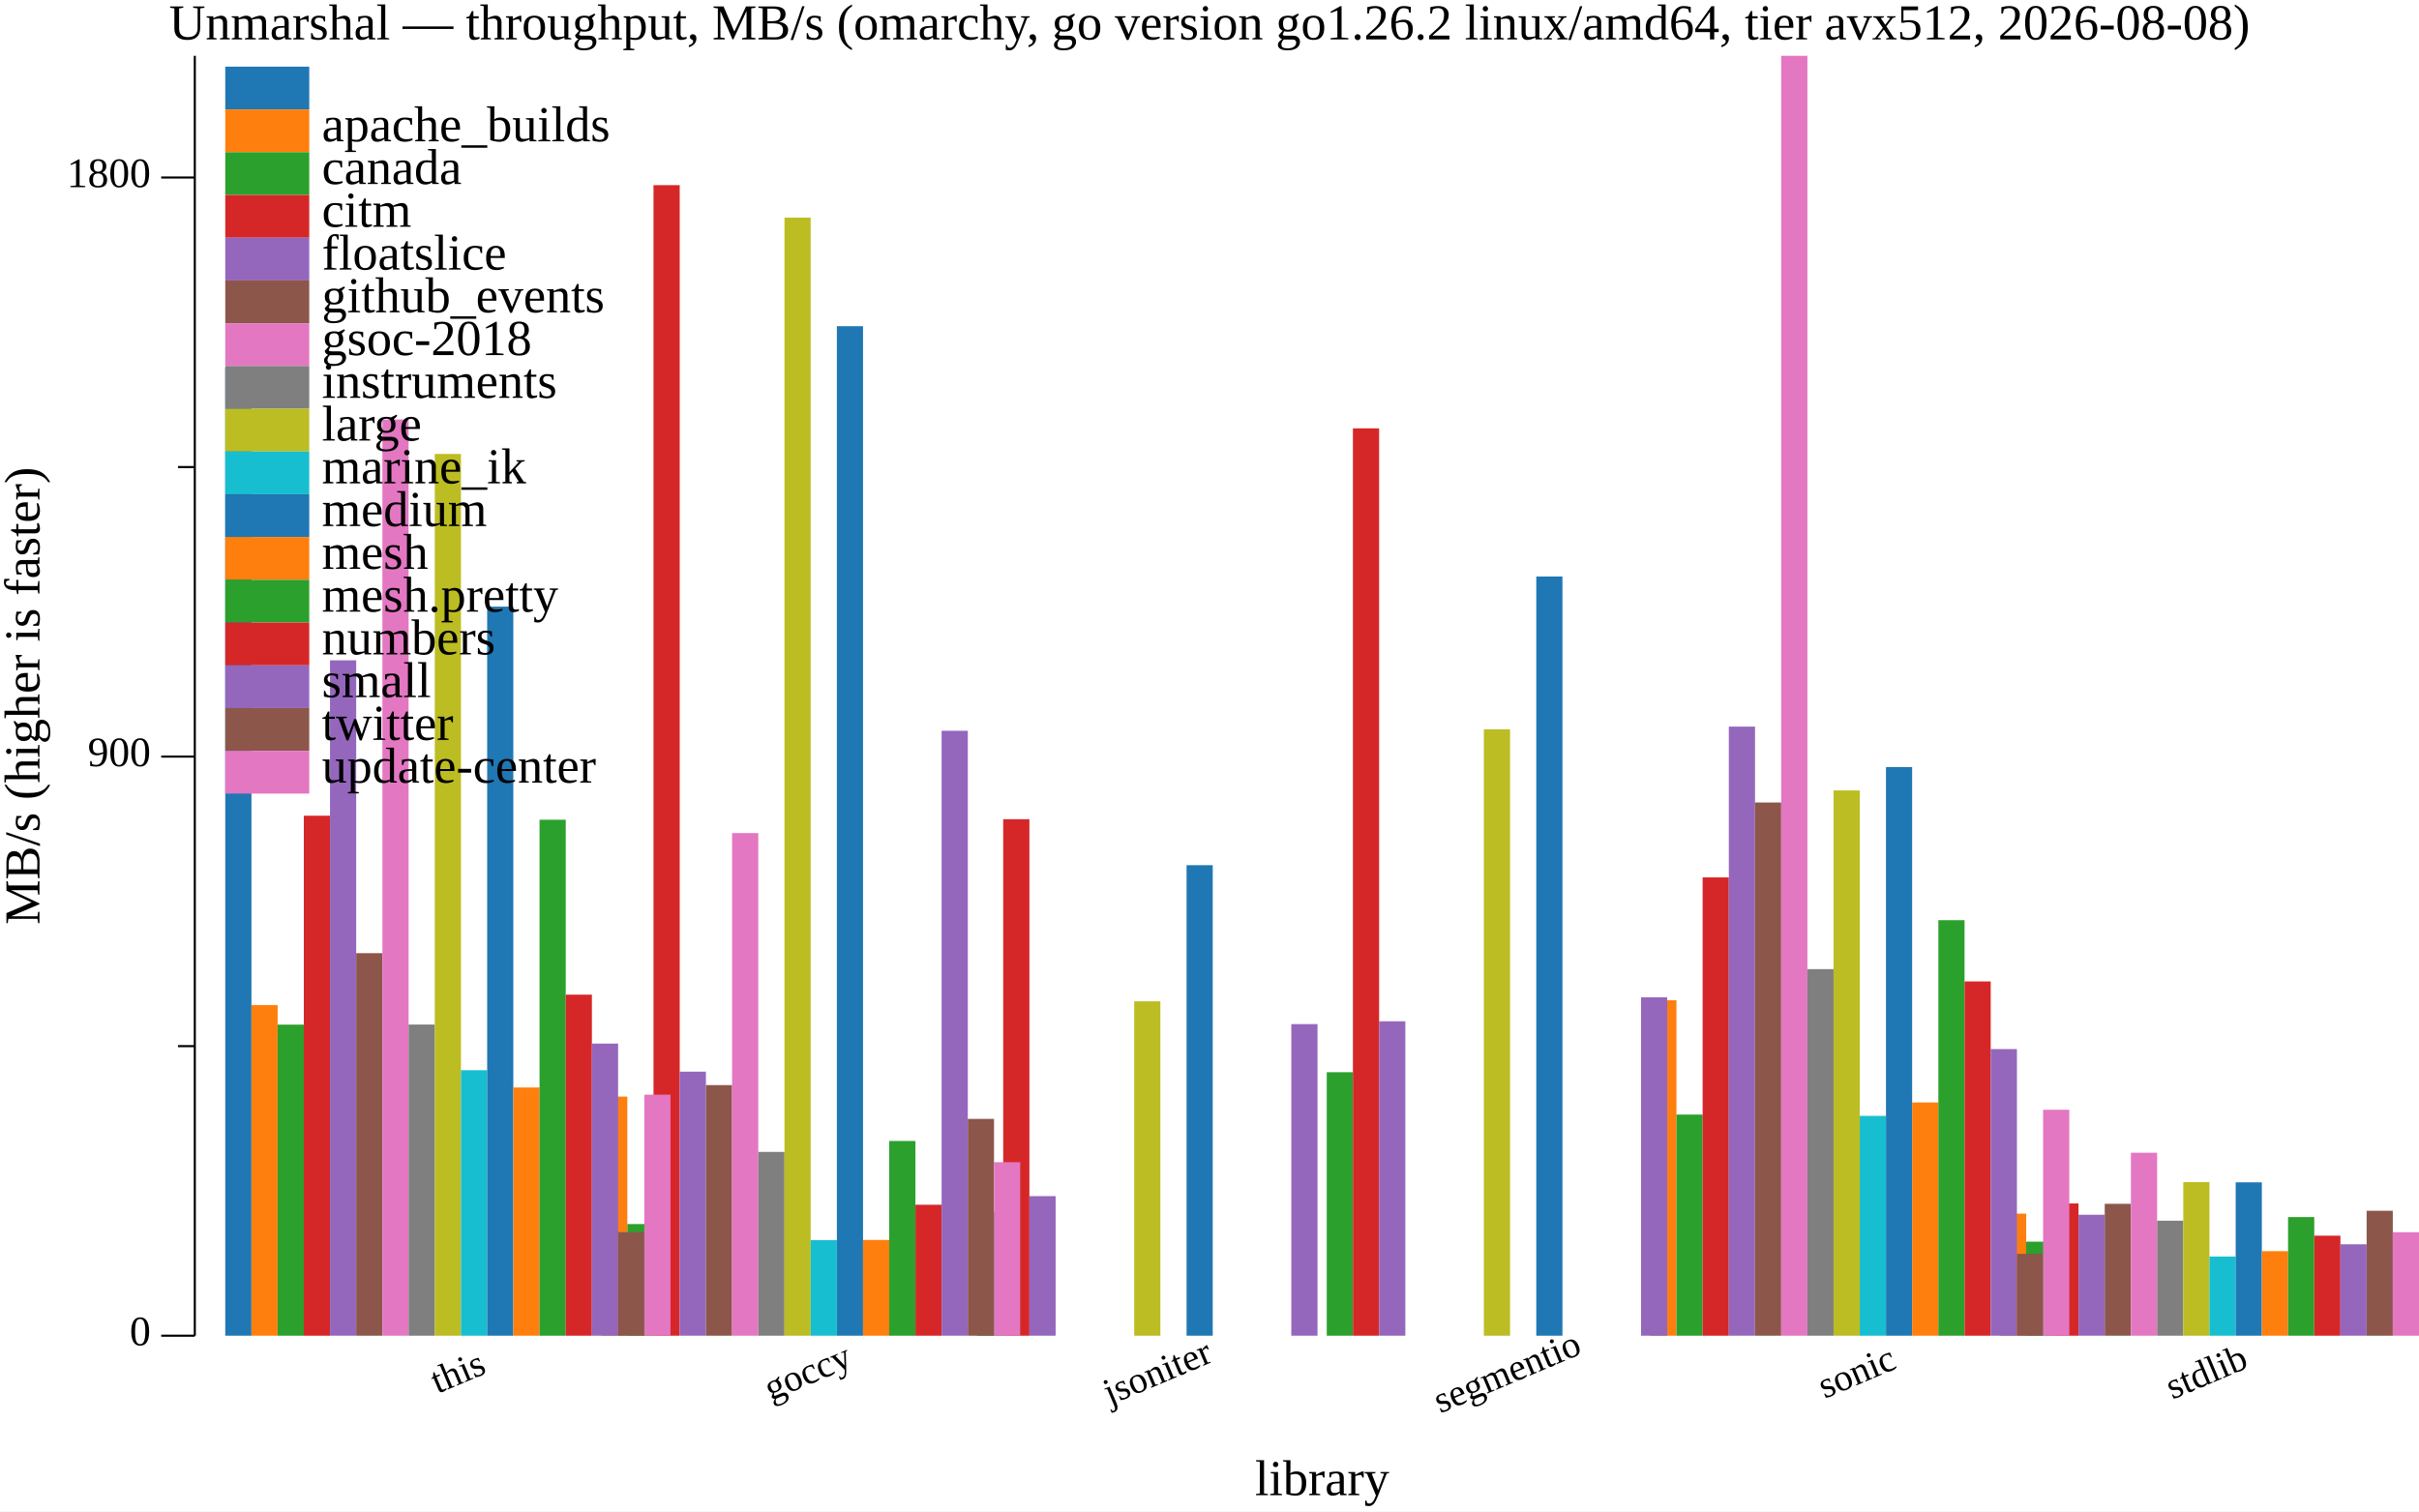
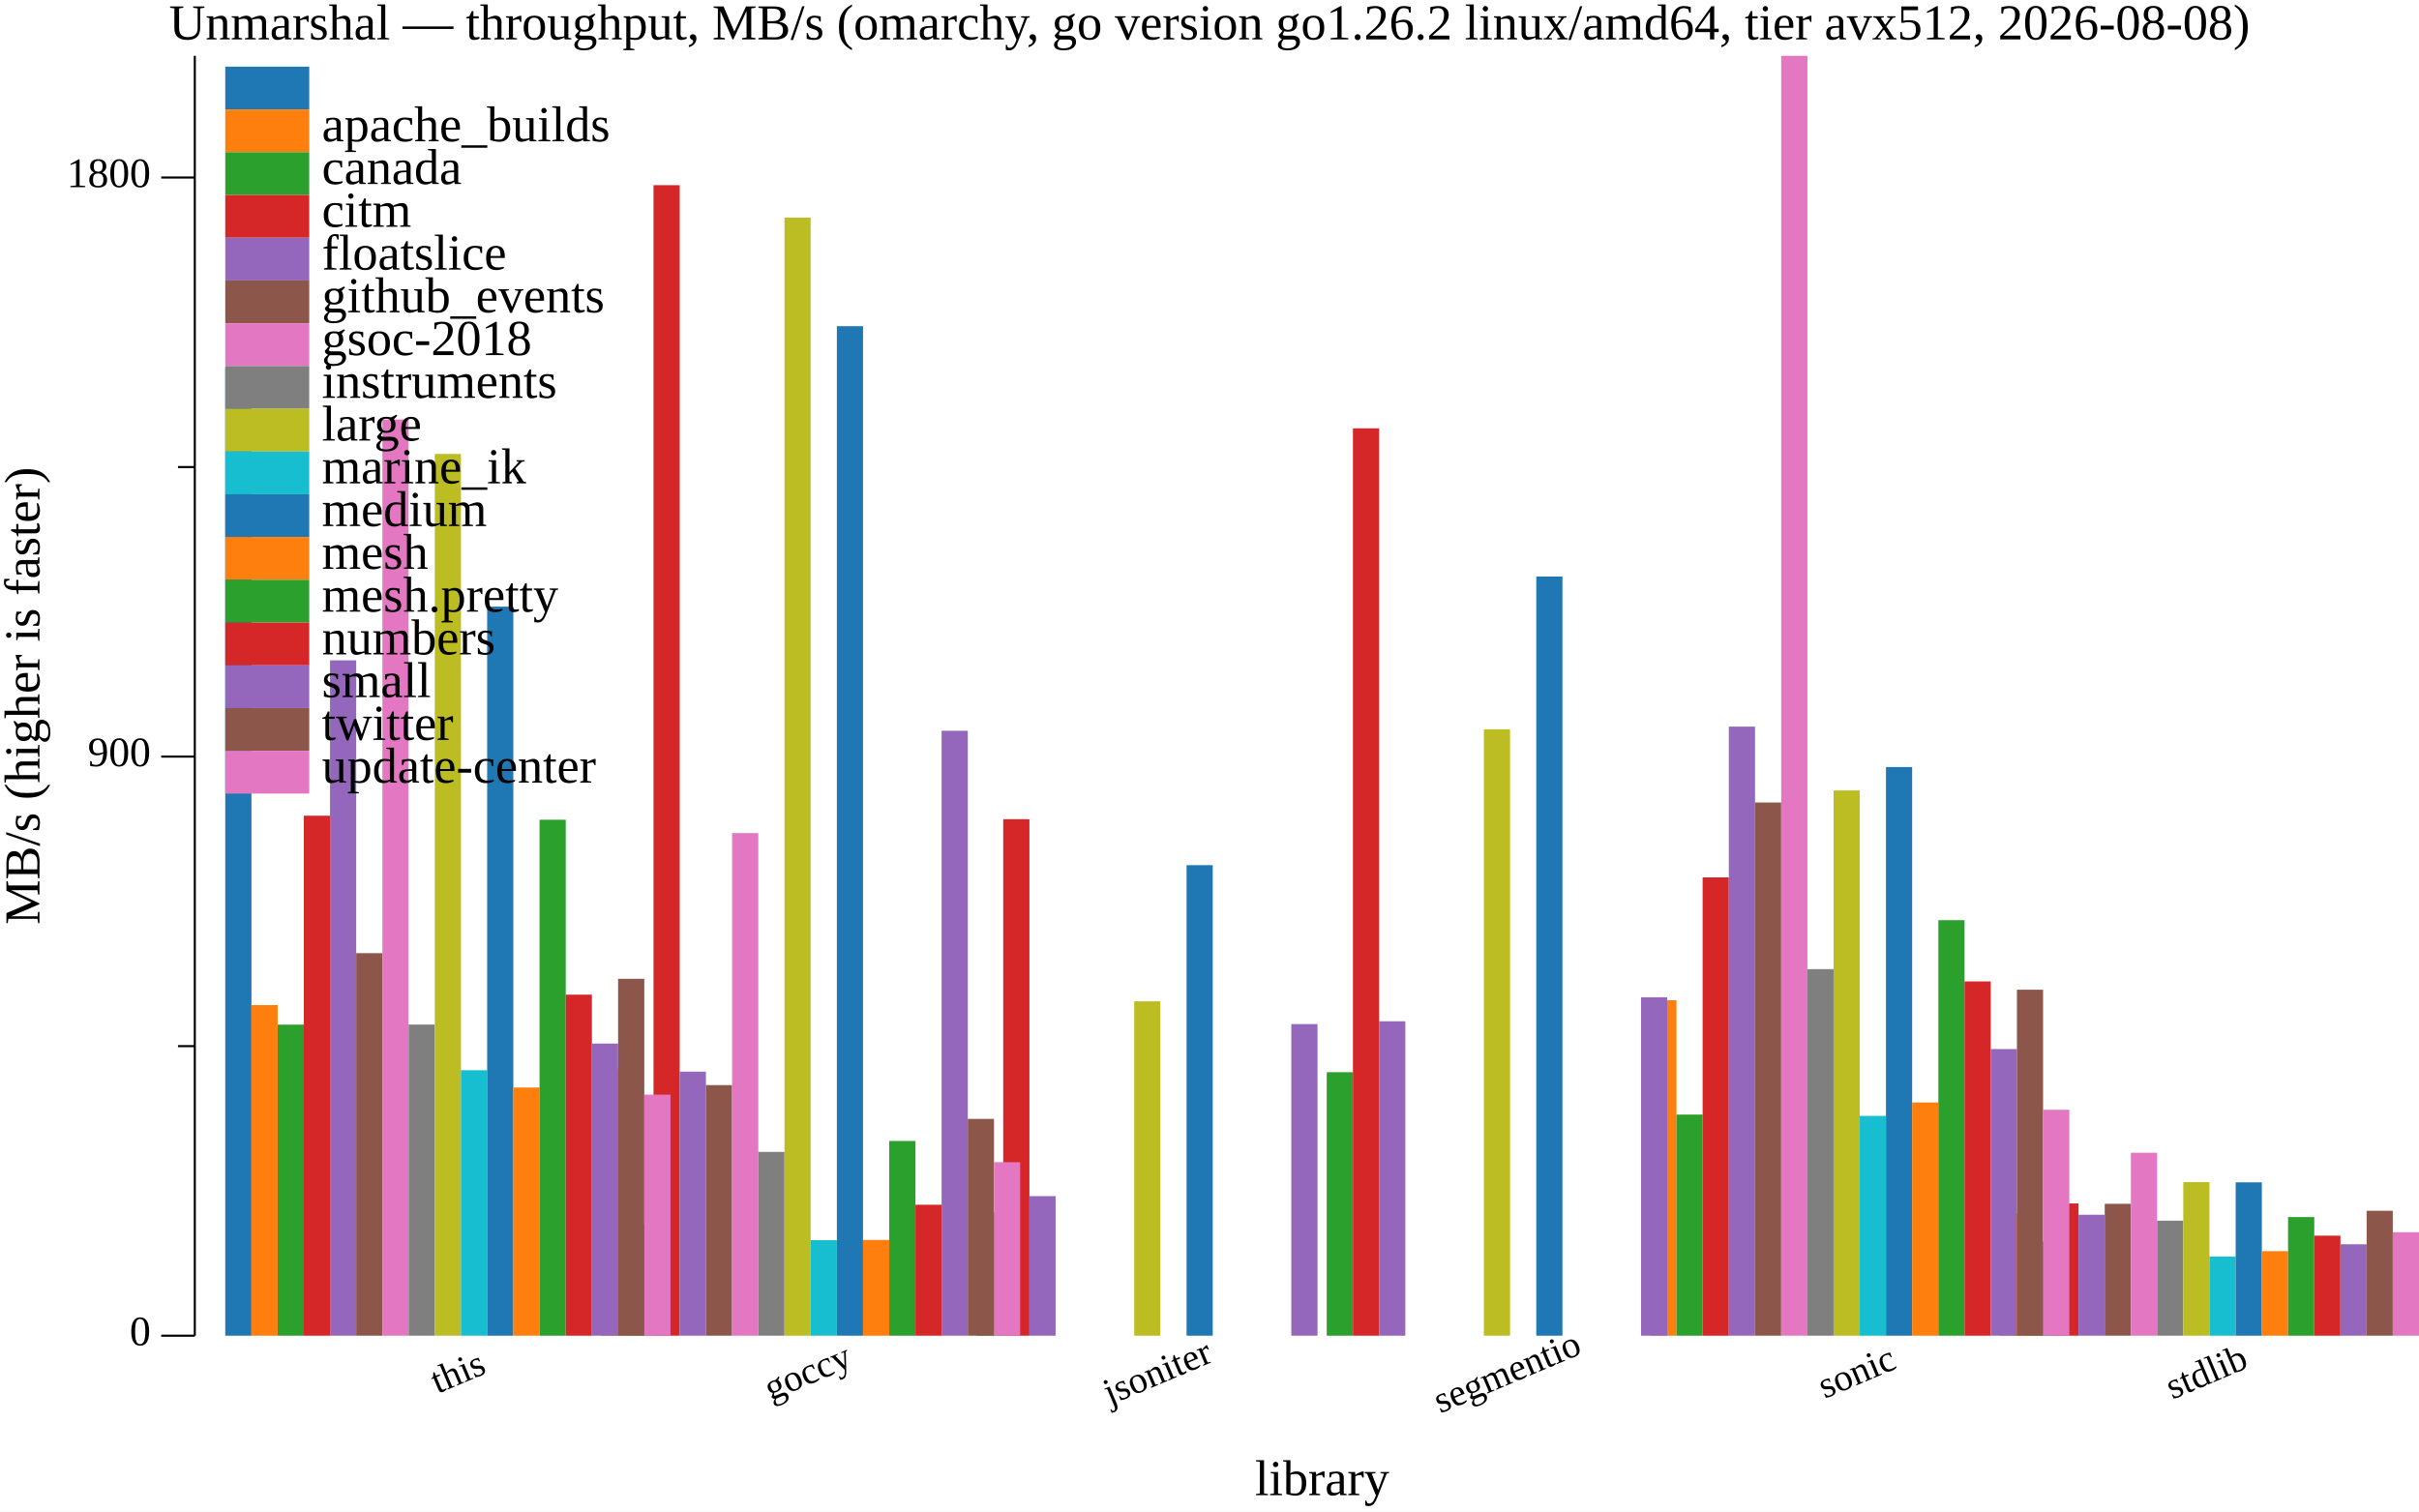
<svg xmlns="http://www.w3.org/2000/svg" width="576pt" height="360pt" viewBox="0 0 576 360">
  <g transform="scale(1, -1) translate(0, -360)">
    <path d="M0,0L576,0L576,360L0,360Z" style="fill:#FFFFFF" />
    <text x="40.257" y="-350.61" transform="scale(1, -1)" style="font-family:Liberation Serif;font-variant:normal;font-weight:normal;font-style:normal;font-size:12px">Unmarshal — throughput, MB/s (omarchy, go version go1.26.2 linux/amd64, tier avx512, 2026-08-08)</text>
    <text x="298.83" y="-3.902" transform="scale(1, -1)" style="font-family:Liberation Serif;font-variant:normal;font-weight:normal;font-style:normal;font-size:12px">library</text>
    <g transform="rotate(22.91831)">
      <text x="106.84" y="14.759" transform="scale(1, -1)" style="font-family:Liberation Serif;font-variant:normal;font-weight:normal;font-style:normal;font-size:9px">this</text>
    </g>
    <g transform="rotate(22.91831)">
      <text x="179.3" y="47.186" transform="scale(1, -1)" style="font-family:Liberation Serif;font-variant:normal;font-weight:normal;font-style:normal;font-size:9px">goccy</text>
    </g>
    <g transform="rotate(22.91831)">
      <text x="253.24" y="79.612" transform="scale(1, -1)" style="font-family:Liberation Serif;font-variant:normal;font-weight:normal;font-style:normal;font-size:9px">jsoniter</text>
    </g>
    <g transform="rotate(22.91831)">
      <text x="324.94" y="112.04" transform="scale(1, -1)" style="font-family:Liberation Serif;font-variant:normal;font-weight:normal;font-style:normal;font-size:9px">segmentio</text>
    </g>
    <g transform="rotate(22.91831)">
      <text x="410.63" y="144.47" transform="scale(1, -1)" style="font-family:Liberation Serif;font-variant:normal;font-weight:normal;font-style:normal;font-size:9px">sonic</text>
    </g>
    <g transform="rotate(22.91831)">
      <text x="486.82" y="176.89" transform="scale(1, -1)" style="font-family:Liberation Serif;font-variant:normal;font-weight:normal;font-style:normal;font-size:9px">stdlib</text>
    </g>
    <g transform="rotate(90)">
      <text x="139.8" y="9.387" transform="scale(1, -1)" style="font-family:Liberation Serif;font-variant:normal;font-weight:normal;font-style:normal;font-size:12px">MB/s (higher is faster)</text>
    </g>
    <text x="30.885" y="-39.59" transform="scale(1, -1)" style="font-family:Liberation Serif;font-variant:normal;font-weight:normal;font-style:normal;font-size:10px">0</text>
    <text x="20.885" y="-177.51" transform="scale(1, -1)" style="font-family:Liberation Serif;font-variant:normal;font-weight:normal;font-style:normal;font-size:10px">900</text>
    <text x="15.885" y="-315.43" transform="scale(1, -1)" style="font-family:Liberation Serif;font-variant:normal;font-weight:normal;font-style:normal;font-size:10px">1800</text>
    <path d="M38.385,41.875L46.385,41.875" style="fill:none;stroke:#000000;stroke-width:0.5" />
    <path d="M38.385,179.8L46.385,179.8" style="fill:none;stroke:#000000;stroke-width:0.5" />
    <path d="M38.385,317.72L46.385,317.72" style="fill:none;stroke:#000000;stroke-width:0.5" />
    <path d="M42.385,110.84L46.385,110.84" style="fill:none;stroke:#000000;stroke-width:0.5" />
    <path d="M42.385,248.76L46.385,248.76" style="fill:none;stroke:#000000;stroke-width:0.5" />
    <path d="M46.385,41.875L46.385,346.71" style="fill:none;stroke:#000000;stroke-width:0.5" />
    <path d="M53.636,41.875L53.636,272.41L59.873,272.41L59.873,41.875Z" style="fill:#1F77B4" />
    <path d="M136.91,41.875L136.91,41.875L143.14,41.875L143.14,41.875Z" style="fill:#1F77B4" />
    <path d="M220.18,41.875L220.18,41.875L226.41,41.875L226.41,41.875Z" style="fill:#1F77B4" />
    <path d="M303.45,41.875L303.45,41.875L309.68,41.875L309.68,41.875Z" style="fill:#1F77B4" />
    <path d="M386.71,41.875L386.71,41.875L392.95,41.875L392.95,41.875Z" style="fill:#1F77B4" />
    <path d="M469.98,41.875L469.98,41.875L476.22,41.875L476.22,41.875Z" style="fill:#1F77B4" />
    <path d="M59.873,41.875L59.873,120.61L66.109,120.61L66.109,41.875Z" style="fill:#FF7F0E" />
-     <path d="M143.14,41.875L143.14,98.825L149.38,98.825L149.38,41.875Z" style="fill:#FF7F0E" />
+     <path d="M143.14,41.875L143.14,105.48L149.38,105.48L149.38,41.875Z" style="fill:#FF7F0E" />
    <path d="M226.41,41.875L226.41,41.875L232.65,41.875L232.65,41.875Z" style="fill:#FF7F0E" />
    <path d="M309.68,41.875L309.68,41.875L315.92,41.875L315.92,41.875Z" style="fill:#FF7F0E" />
    <path d="M392.95,41.875L392.95,121.77L399.19,121.77L399.19,41.875Z" style="fill:#FF7F0E" />
    <path d="M476.22,41.875L476.22,70.947L482.46,70.947L482.46,41.875Z" style="fill:#FF7F0E" />
    <path d="M66.109,41.875L66.109,115.96L72.345,115.96L72.345,41.875Z" style="fill:#2CA02C" />
    <path d="M149.38,41.875L149.38,68.464L155.61,68.464L155.61,41.875Z" style="fill:#2CA02C" />
    <path d="M232.65,41.875L232.65,71.283L238.88,71.283L238.88,41.875Z" style="fill:#2CA02C" />
    <path d="M315.92,41.875L315.92,104.63L322.15,104.63L322.15,41.875Z" style="fill:#2CA02C" />
    <path d="M399.19,41.875L399.19,94.537L405.42,94.537L405.42,41.875Z" style="fill:#2CA02C" />
    <path d="M482.46,41.875L482.46,64.27L488.69,64.27L488.69,41.875Z" style="fill:#2CA02C" />
    <path d="M72.345,41.875L72.345,165.72L78.581,165.72L78.581,41.875Z" style="fill:#D62728" />
    <path d="M155.61,41.875L155.61,315.9L161.85,315.9L161.85,41.875Z" style="fill:#D62728" />
    <path d="M238.88,41.875L238.88,164.89L245.12,164.89L245.12,41.875Z" style="fill:#D62728" />
    <path d="M322.15,41.875L322.15,257.98L328.39,257.98L328.39,41.875Z" style="fill:#D62728" />
    <path d="M405.42,41.875L405.42,151.03L411.66,151.03L411.66,41.875Z" style="fill:#D62728" />
    <path d="M488.69,41.875L488.69,73.373L494.93,73.373L494.93,41.875Z" style="fill:#D62728" />
    <path d="M78.581,41.875L78.581,202.73L84.818,202.73L84.818,41.875Z" style="fill:#9467BD" />
    <path d="M161.85,41.875L161.85,104.76L168.09,104.76L168.09,41.875Z" style="fill:#9467BD" />
    <path d="M245.12,41.875L245.12,75.118L251.36,75.118L251.36,41.875Z" style="fill:#9467BD" />
    <path d="M328.39,41.875L328.39,116.76L334.63,116.76L334.63,41.875Z" style="fill:#9467BD" />
    <path d="M411.66,41.875L411.66,186.94L417.9,186.94L417.9,41.875Z" style="fill:#9467BD" />
    <path d="M494.93,41.875L494.93,70.679L501.17,70.679L501.17,41.875Z" style="fill:#9467BD" />
    <path d="M84.818,41.875L84.818,132.98L91.054,132.98L91.054,41.875Z" style="fill:#8C564B" />
    <path d="M168.09,41.875L168.09,101.56L174.32,101.56L174.32,41.875Z" style="fill:#8C564B" />
    <path d="M251.36,41.875L251.36,41.875L257.59,41.875L257.59,41.875Z" style="fill:#8C564B" />
    <path d="M334.63,41.875L334.63,41.875L340.86,41.875L340.86,41.875Z" style="fill:#8C564B" />
    <path d="M417.9,41.875L417.9,168.87L424.13,168.87L424.13,41.875Z" style="fill:#8C564B" />
    <path d="M501.17,41.875L501.17,73.287L507.4,73.287L507.4,41.875Z" style="fill:#8C564B" />
    <path d="M91.054,41.875L91.054,260.09L97.29,260.09L97.29,41.875Z" style="fill:#E377C2" />
    <path d="M174.32,41.875L174.32,161.58L180.56,161.58L180.56,41.875Z" style="fill:#E377C2" />
    <path d="M257.59,41.875L257.59,41.875L263.83,41.875L263.83,41.875Z" style="fill:#E377C2" />
    <path d="M340.86,41.875L340.86,41.875L347.1,41.875L347.1,41.875Z" style="fill:#E377C2" />
    <path d="M424.13,41.875L424.13,346.71L430.37,346.71L430.37,41.875Z" style="fill:#E377C2" />
    <path d="M507.4,41.875L507.4,85.449L513.64,85.449L513.64,41.875Z" style="fill:#E377C2" />
    <path d="M97.29,41.875L97.29,115.98L103.53,115.98L103.53,41.875Z" style="fill:#7F7F7F" />
    <path d="M180.56,41.875L180.56,85.645L186.8,85.645L186.8,41.875Z" style="fill:#7F7F7F" />
    <path d="M263.83,41.875L263.83,41.875L270.07,41.875L270.07,41.875Z" style="fill:#7F7F7F" />
    <path d="M347.1,41.875L347.1,41.875L353.33,41.875L353.33,41.875Z" style="fill:#7F7F7F" />
    <path d="M430.37,41.875L430.37,129.18L436.6,129.18L436.6,41.875Z" style="fill:#7F7F7F" />
    <path d="M513.64,41.875L513.64,69.267L519.87,69.267L519.87,41.875Z" style="fill:#7F7F7F" />
    <path d="M103.53,41.875L103.53,251.88L109.76,251.88L109.76,41.875Z" style="fill:#BCBD22" />
    <path d="M186.8,41.875L186.8,308.17L193.03,308.17L193.03,41.875Z" style="fill:#BCBD22" />
    <path d="M270.07,41.875L270.07,121.51L276.3,121.51L276.3,41.875Z" style="fill:#BCBD22" />
    <path d="M353.33,41.875L353.33,186.3L359.57,186.3L359.57,41.875Z" style="fill:#BCBD22" />
    <path d="M436.6,41.875L436.6,171.74L442.84,171.74L442.84,41.875Z" style="fill:#BCBD22" />
    <path d="M519.87,41.875L519.87,78.465L526.11,78.465L526.11,41.875Z" style="fill:#BCBD22" />
    <path d="M109.76,41.875L109.76,105.1L116,105.1L116,41.875Z" style="fill:#17BECF" />
    <path d="M193.03,41.875L193.03,64.63L199.27,64.63L199.27,41.875Z" style="fill:#17BECF" />
    <path d="M276.3,41.875L276.3,41.875L282.54,41.875L282.54,41.875Z" style="fill:#17BECF" />
    <path d="M359.57,41.875L359.57,41.875L365.81,41.875L365.81,41.875Z" style="fill:#17BECF" />
    <path d="M442.84,41.875L442.84,94.226L449.08,94.226L449.08,41.875Z" style="fill:#17BECF" />
    <path d="M526.11,41.875L526.11,60.732L532.35,60.732L532.35,41.875Z" style="fill:#17BECF" />
    <path d="M116,41.875L116,215.52L122.23,215.52L122.23,41.875Z" style="fill:#1F77B4" />
    <path d="M199.27,41.875L199.27,282.31L205.5,282.31L205.5,41.875Z" style="fill:#1F77B4" />
    <path d="M282.54,41.875L282.54,153.94L288.77,153.94L288.77,41.875Z" style="fill:#1F77B4" />
    <path d="M365.81,41.875L365.81,222.69L372.04,222.69L372.04,41.875Z" style="fill:#1F77B4" />
    <path d="M449.08,41.875L449.08,177.31L455.31,177.31L455.31,41.875Z" style="fill:#1F77B4" />
    <path d="M532.35,41.875L532.35,78.402L538.58,78.402L538.58,41.875Z" style="fill:#1F77B4" />
    <path d="M122.23,41.875L122.23,100.99L128.47,100.99L128.47,41.875Z" style="fill:#FF7F0E" />
    <path d="M205.5,41.875L205.5,64.681L211.74,64.681L211.74,41.875Z" style="fill:#FF7F0E" />
    <path d="M288.77,41.875L288.77,41.875L295.01,41.875L295.01,41.875Z" style="fill:#FF7F0E" />
    <path d="M372.04,41.875L372.04,41.875L378.28,41.875L378.28,41.875Z" style="fill:#FF7F0E" />
    <path d="M455.31,41.875L455.31,97.423L461.55,97.423L461.55,41.875Z" style="fill:#FF7F0E" />
    <path d="M538.58,41.875L538.58,62.01L544.82,62.01L544.82,41.875Z" style="fill:#FF7F0E" />
    <path d="M128.47,41.875L128.47,164.76L134.71,164.76L134.71,41.875Z" style="fill:#2CA02C" />
    <path d="M211.74,41.875L211.74,88.254L217.98,88.254L217.98,41.875Z" style="fill:#2CA02C" />
    <path d="M295.01,41.875L295.01,41.875L301.25,41.875L301.25,41.875Z" style="fill:#2CA02C" />
    <path d="M378.28,41.875L378.28,41.875L384.52,41.875L384.52,41.875Z" style="fill:#2CA02C" />
    <path d="M461.55,41.875L461.55,140.84L467.79,140.84L467.79,41.875Z" style="fill:#2CA02C" />
    <path d="M544.82,41.875L544.82,70.13L551.06,70.13L551.06,41.875Z" style="fill:#2CA02C" />
    <path d="M134.71,41.875L134.71,123.1L140.94,123.1L140.94,41.875Z" style="fill:#D62728" />
    <path d="M217.98,41.875L217.98,73.066L224.21,73.066L224.21,41.875Z" style="fill:#D62728" />
    <path d="M301.25,41.875L301.25,41.875L307.48,41.875L307.48,41.875Z" style="fill:#D62728" />
    <path d="M384.52,41.875L384.52,41.875L390.75,41.875L390.75,41.875Z" style="fill:#D62728" />
    <path d="M467.79,41.875L467.79,126.25L474.02,126.25L474.02,41.875Z" style="fill:#D62728" />
    <path d="M551.06,41.875L551.06,65.697L557.29,65.697L557.29,41.875Z" style="fill:#D62728" />
    <path d="M140.94,41.875L140.94,111.45L147.18,111.45L147.18,41.875Z" style="fill:#9467BD" />
    <path d="M224.21,41.875L224.21,185.95L230.45,185.95L230.45,41.875Z" style="fill:#9467BD" />
    <path d="M307.48,41.875L307.48,116.09L313.72,116.09L313.72,41.875Z" style="fill:#9467BD" />
    <path d="M390.75,41.875L390.75,122.48L396.99,122.48L396.99,41.875Z" style="fill:#9467BD" />
    <path d="M474.02,41.875L474.02,110.14L480.26,110.14L480.26,41.875Z" style="fill:#9467BD" />
    <path d="M557.29,41.875L557.29,63.648L563.53,63.648L563.53,41.875Z" style="fill:#9467BD" />
-     <path d="M147.18,41.875L147.18,66.546L153.42,66.546L153.42,41.875Z" style="fill:#8C564B" />
+     <path d="M147.18,41.875L147.18,126.88L153.42,126.88L153.42,41.875Z" style="fill:#8C564B" />
    <path d="M230.45,41.875L230.45,93.514L236.69,93.514L236.69,41.875Z" style="fill:#8C564B" />
    <path d="M313.72,41.875L313.72,41.875L319.96,41.875L319.96,41.875Z" style="fill:#8C564B" />
    <path d="M396.99,41.875L396.99,41.875L403.22,41.875L403.22,41.875Z" style="fill:#8C564B" />
-     <path d="M480.26,41.875L480.26,61.377L486.49,61.377L486.49,41.875Z" style="fill:#8C564B" />
+     <path d="M480.26,41.875L480.26,124.28L486.49,124.28L486.49,41.875Z" style="fill:#8C564B" />
    <path d="M563.53,41.875L563.53,71.63L569.76,71.63L569.76,41.875Z" style="fill:#8C564B" />
    <path d="M153.42,41.875L153.42,99.28L159.65,99.28L159.65,41.875Z" style="fill:#E377C2" />
    <path d="M236.69,41.875L236.69,83.197L242.92,83.197L242.92,41.875Z" style="fill:#E377C2" />
    <path d="M319.96,41.875L319.96,41.875L326.19,41.875L326.19,41.875Z" style="fill:#E377C2" />
    <path d="M403.22,41.875L403.22,41.875L409.46,41.875L409.46,41.875Z" style="fill:#E377C2" />
    <path d="M486.49,41.875L486.49,95.688L492.73,95.688L492.73,41.875Z" style="fill:#E377C2" />
    <path d="M569.76,41.875L569.76,66.52L576,66.52L576,41.875Z" style="fill:#E377C2" />
    <path d="M53.636,333.93L53.636,344.12L73.636,344.12L73.636,333.93Z" style="fill:#1F77B4" />
    <path d="M53.636,323.75L53.636,333.93L73.636,333.93L73.636,323.75Z" style="fill:#FF7F0E" />
    <text x="76.636" y="-326.35" transform="scale(1, -1)" style="font-family:Liberation Serif;font-variant:normal;font-weight:normal;font-style:normal;font-size:12px">apache_builds</text>
    <path d="M53.636,313.56L53.636,323.75L73.636,323.75L73.636,313.56Z" style="fill:#2CA02C" />
    <text x="76.636" y="-316.17" transform="scale(1, -1)" style="font-family:Liberation Serif;font-variant:normal;font-weight:normal;font-style:normal;font-size:12px">canada</text>
    <path d="M53.636,303.38L53.636,313.56L73.636,313.56L73.636,303.38Z" style="fill:#D62728" />
    <text x="76.636" y="-305.99" transform="scale(1, -1)" style="font-family:Liberation Serif;font-variant:normal;font-weight:normal;font-style:normal;font-size:12px">citm</text>
    <path d="M53.636,293.2L53.636,303.38L73.636,303.38L73.636,293.2Z" style="fill:#9467BD" />
    <text x="76.636" y="-295.8" transform="scale(1, -1)" style="font-family:Liberation Serif;font-variant:normal;font-weight:normal;font-style:normal;font-size:12px">floatslice</text>
    <path d="M53.636,283.01L53.636,293.2L73.636,293.2L73.636,283.01Z" style="fill:#8C564B" />
    <text x="76.636" y="-285.62" transform="scale(1, -1)" style="font-family:Liberation Serif;font-variant:normal;font-weight:normal;font-style:normal;font-size:12px">github_events</text>
    <path d="M53.636,272.83L53.636,283.01L73.636,283.01L73.636,272.83Z" style="fill:#E377C2" />
    <text x="76.636" y="-275.43" transform="scale(1, -1)" style="font-family:Liberation Serif;font-variant:normal;font-weight:normal;font-style:normal;font-size:12px">gsoc-2018</text>
    <path d="M53.636,262.65L53.636,272.83L73.636,272.83L73.636,262.65Z" style="fill:#7F7F7F" />
    <text x="76.636" y="-265.25" transform="scale(1, -1)" style="font-family:Liberation Serif;font-variant:normal;font-weight:normal;font-style:normal;font-size:12px">instruments</text>
    <path d="M53.636,252.46L53.636,262.65L73.636,262.65L73.636,252.46Z" style="fill:#BCBD22" />
    <text x="76.636" y="-255.07" transform="scale(1, -1)" style="font-family:Liberation Serif;font-variant:normal;font-weight:normal;font-style:normal;font-size:12px">large</text>
    <path d="M53.636,242.28L53.636,252.46L73.636,252.46L73.636,242.28Z" style="fill:#17BECF" />
    <text x="76.636" y="-244.88" transform="scale(1, -1)" style="font-family:Liberation Serif;font-variant:normal;font-weight:normal;font-style:normal;font-size:12px">marine_ik</text>
    <path d="M53.636,232.1L53.636,242.28L73.636,242.28L73.636,232.1Z" style="fill:#1F77B4" />
    <text x="76.636" y="-234.7" transform="scale(1, -1)" style="font-family:Liberation Serif;font-variant:normal;font-weight:normal;font-style:normal;font-size:12px">medium</text>
    <path d="M53.636,221.91L53.636,232.1L73.636,232.1L73.636,221.91Z" style="fill:#FF7F0E" />
    <text x="76.636" y="-224.52" transform="scale(1, -1)" style="font-family:Liberation Serif;font-variant:normal;font-weight:normal;font-style:normal;font-size:12px">mesh</text>
    <path d="M53.636,211.73L53.636,221.91L73.636,221.91L73.636,211.73Z" style="fill:#2CA02C" />
    <text x="76.636" y="-214.33" transform="scale(1, -1)" style="font-family:Liberation Serif;font-variant:normal;font-weight:normal;font-style:normal;font-size:12px">mesh.pretty</text>
    <path d="M53.636,201.54L53.636,211.73L73.636,211.73L73.636,201.54Z" style="fill:#D62728" />
    <text x="76.636" y="-204.15" transform="scale(1, -1)" style="font-family:Liberation Serif;font-variant:normal;font-weight:normal;font-style:normal;font-size:12px">numbers</text>
    <path d="M53.636,191.36L53.636,201.54L73.636,201.54L73.636,191.36Z" style="fill:#9467BD" />
    <text x="76.636" y="-193.97" transform="scale(1, -1)" style="font-family:Liberation Serif;font-variant:normal;font-weight:normal;font-style:normal;font-size:12px">small</text>
    <path d="M53.636,181.18L53.636,191.36L73.636,191.36L73.636,181.18Z" style="fill:#8C564B" />
    <text x="76.636" y="-183.78" transform="scale(1, -1)" style="font-family:Liberation Serif;font-variant:normal;font-weight:normal;font-style:normal;font-size:12px">twitter</text>
    <path d="M53.636,170.99L53.636,181.18L73.636,181.18L73.636,170.99Z" style="fill:#E377C2" />
    <text x="76.636" y="-173.6" transform="scale(1, -1)" style="font-family:Liberation Serif;font-variant:normal;font-weight:normal;font-style:normal;font-size:12px">update-center</text>
  </g>
</svg>
